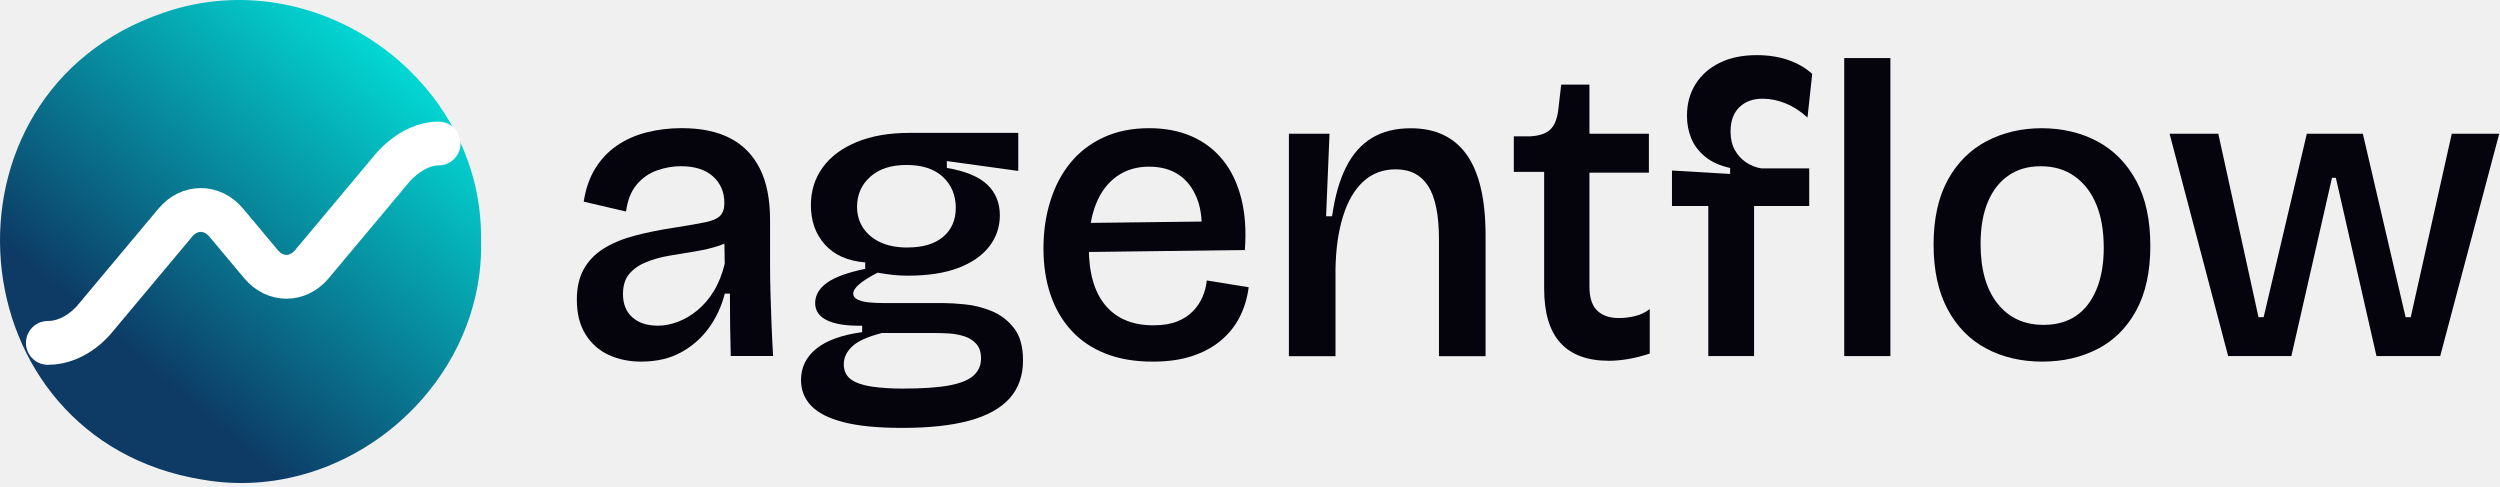
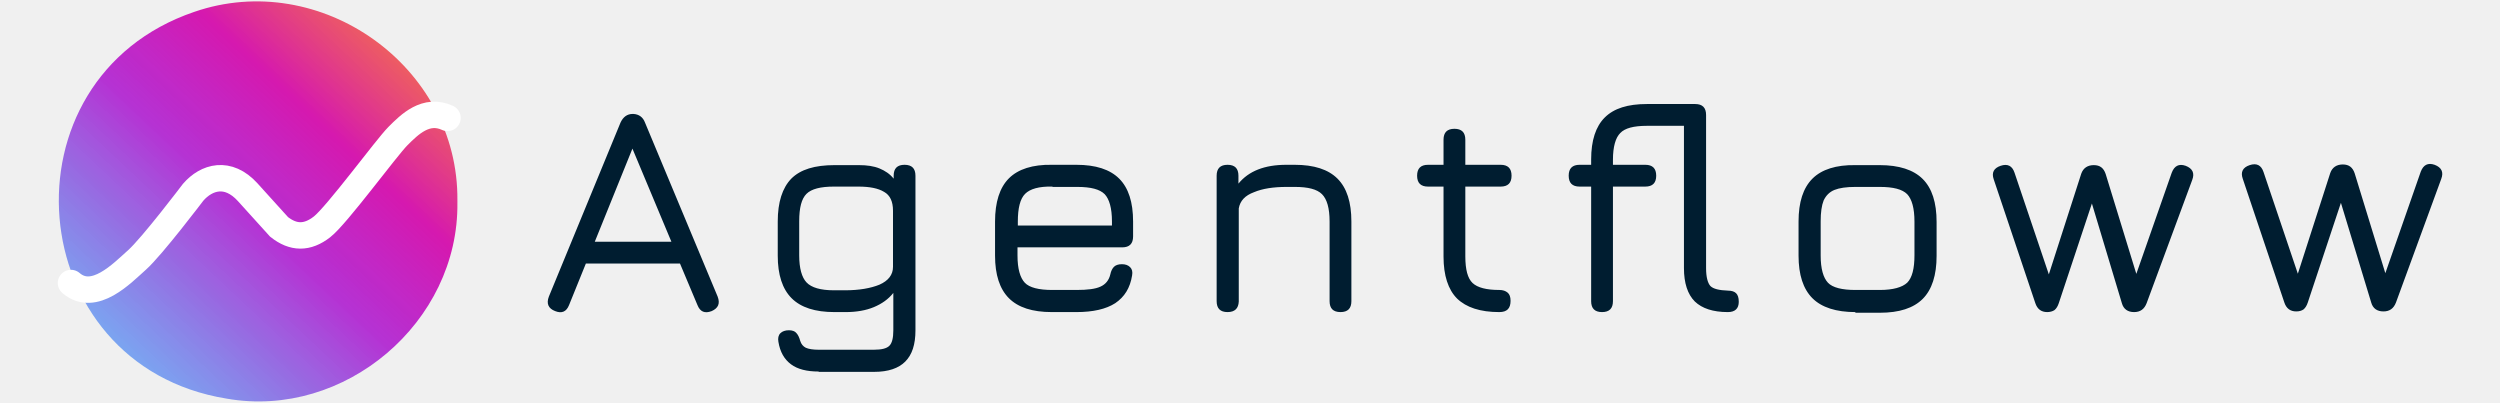
- <svg xmlns="http://www.w3.org/2000/svg" width="627" height="122" viewBox="0 0 627 122" fill="none">
-   <path d="M120.666 60.866C121.186 97.206 86.486 126.596 50.736 120.286C-11.514 110.166 -18.494 23.426 41.006 3.196C79.256 -10.054 121.126 19.626 120.656 60.276V60.866H120.666Z" fill="url(#paint0_linear_50_36)" />
-   <path d="M110 36C102.957 36 97.898 42.756 97.898 42.756L78.214 66.268C74.692 70.474 68.994 70.474 65.473 66.268L56.727 55.821C53.205 51.615 47.507 51.615 43.986 55.821L23.91 79.8C23.91 79.8 19.226 86 12 86" stroke="white" stroke-width="10.99" stroke-miterlimit="10" stroke-linecap="round" />
-   <path d="M160.862 90.697C157.862 90.697 155.142 90.147 152.712 89.037C150.282 87.927 148.332 86.217 146.872 83.887C145.402 81.567 144.672 78.647 144.672 75.147C144.672 72.147 145.242 69.607 146.392 67.537C147.532 65.467 149.182 63.747 151.322 62.387C153.462 61.027 156.072 59.937 159.152 59.117C162.222 58.297 165.692 57.597 169.552 57.027C172.692 56.527 175.142 56.097 176.902 55.737C178.652 55.377 179.882 54.847 180.602 54.127C181.312 53.417 181.672 52.337 181.672 50.907C181.672 48.187 180.722 45.977 178.832 44.257C176.942 42.537 174.242 41.687 170.732 41.687C168.732 41.687 166.732 42.047 164.732 42.757C162.732 43.477 161.032 44.667 159.642 46.347C158.252 48.027 157.372 50.257 157.012 53.047L146.392 50.577C146.892 47.357 147.852 44.587 149.282 42.267C150.712 39.947 152.512 38.027 154.702 36.527C156.882 35.027 159.362 33.917 162.152 33.207C164.942 32.497 167.872 32.137 170.942 32.137C175.802 32.137 179.862 32.977 183.112 34.657C186.362 36.337 188.852 38.877 190.562 42.267C192.282 45.667 193.132 49.967 193.132 55.187V66.227C193.132 68.657 193.172 71.177 193.242 73.787C193.312 76.397 193.402 79.007 193.512 81.617C193.622 84.227 193.742 86.787 193.892 89.287H183.272C183.202 86.787 183.142 84.247 183.112 81.677C183.072 79.107 183.062 76.427 183.062 73.637H181.772C180.982 76.787 179.662 79.637 177.802 82.217C175.942 84.787 173.602 86.847 170.782 88.387C167.952 89.927 164.652 90.687 160.862 90.687V90.697ZM164.932 81.687C166.572 81.687 168.252 81.367 169.972 80.727C171.692 80.087 173.332 79.117 174.902 77.827C176.472 76.537 177.852 74.937 179.032 72.997C180.212 71.067 181.122 68.777 181.762 66.137L181.652 59.167H184.442C183.442 60.237 182.062 61.067 180.312 61.637C178.562 62.207 176.612 62.677 174.472 63.027C172.332 63.387 170.182 63.747 168.042 64.097C165.902 64.457 163.932 64.987 162.142 65.707C160.352 66.427 158.922 67.407 157.852 68.657C156.782 69.907 156.242 71.607 156.242 73.747C156.242 76.247 157.032 78.197 158.602 79.587C160.172 80.977 162.282 81.677 164.932 81.677V81.687Z" fill="#05040D" />
-   <path d="M226.312 107.317C220.162 107.317 215.232 106.837 211.512 105.867C207.792 104.907 205.092 103.527 203.412 101.737C201.732 99.947 200.892 97.807 200.892 95.307C200.892 92.157 202.162 89.557 204.702 87.477C207.242 85.407 211.082 84.007 216.232 83.297V81.687C212.372 81.757 209.442 81.307 207.442 80.347C205.442 79.387 204.442 77.937 204.442 76.007C204.442 74.077 205.402 72.397 207.342 70.967C209.272 69.537 212.492 68.357 216.992 67.427V65.817C212.632 65.457 209.272 63.977 206.912 61.367C204.552 58.757 203.372 55.457 203.372 51.447C203.372 47.877 204.352 44.727 206.322 42.007C208.282 39.287 211.132 37.167 214.842 35.627C218.562 34.087 222.992 33.327 228.142 33.327H255.382V42.867L237.472 40.397V42.117C242.122 42.907 245.492 44.297 247.602 46.297C249.712 48.297 250.762 50.877 250.762 54.017C250.762 56.947 249.862 59.557 248.082 61.847C246.292 64.137 243.702 65.927 240.312 67.207C236.912 68.497 232.712 69.137 227.712 69.137C226.572 69.137 225.422 69.087 224.282 68.977C223.142 68.867 221.742 68.677 220.102 68.387C218.032 69.457 216.492 70.427 215.492 71.287C214.492 72.147 213.992 72.927 213.992 73.647C213.992 74.287 214.372 74.787 215.122 75.147C215.872 75.507 216.842 75.737 218.022 75.847C219.202 75.957 220.402 76.007 221.612 76.007H236.622C237.982 76.007 239.762 76.117 241.982 76.327C244.192 76.537 246.412 77.097 248.632 77.987C250.842 78.877 252.722 80.297 254.262 82.227C255.802 84.157 256.572 86.877 256.572 90.377C256.572 94.237 255.442 97.417 253.192 99.917C250.942 102.417 247.582 104.277 243.112 105.497C238.642 106.707 233.052 107.317 226.332 107.317H226.312ZM226.422 97.457C231.352 97.457 235.252 97.187 238.112 96.657C240.972 96.117 243.012 95.277 244.222 94.137C245.432 92.997 246.042 91.597 246.042 89.957C246.042 88.317 245.652 87.157 244.862 86.257C244.072 85.367 243.052 84.717 241.802 84.327C240.552 83.937 239.262 83.707 237.942 83.627C236.622 83.557 235.462 83.517 234.462 83.517H221.162C217.582 84.447 215.102 85.577 213.712 86.897C212.322 88.217 211.622 89.697 211.622 91.347C211.622 92.997 212.242 94.347 213.502 95.207C214.752 96.067 216.502 96.657 218.752 96.977C221.002 97.297 223.562 97.457 226.422 97.457ZM227.602 62.067C231.462 62.067 234.442 61.177 236.552 59.387C238.662 57.597 239.712 55.167 239.712 52.097C239.712 49.027 238.642 46.377 236.492 44.377C234.352 42.377 231.312 41.377 227.382 41.377C223.452 41.377 220.482 42.357 218.272 44.327C216.052 46.297 214.952 48.817 214.952 51.887C214.952 53.887 215.472 55.657 216.502 57.197C217.542 58.737 218.982 59.927 220.842 60.787C222.702 61.647 224.952 62.077 227.602 62.077V62.067Z" fill="#05040D" />
-   <path d="M289.152 90.697C284.572 90.697 280.592 90.016 277.192 88.656C273.792 87.296 270.952 85.367 268.672 82.867C266.382 80.367 264.652 77.376 263.472 73.916C262.292 70.447 261.702 66.576 261.702 62.286C261.702 57.996 262.272 54.117 263.422 50.437C264.562 46.757 266.242 43.556 268.462 40.837C270.672 38.117 273.452 35.996 276.772 34.456C280.092 32.916 283.902 32.147 288.192 32.147C292.192 32.147 295.752 32.827 298.862 34.187C301.972 35.547 304.582 37.526 306.692 40.136C308.802 42.746 310.342 45.947 311.302 49.736C312.272 53.526 312.572 57.846 312.212 62.706L269.102 63.246V55.956L304.592 55.526L301.272 59.816C301.632 55.886 301.292 52.577 300.252 49.897C299.212 47.217 297.682 45.197 295.642 43.837C293.602 42.477 291.122 41.797 288.192 41.797C285.042 41.797 282.332 42.617 280.042 44.267C277.752 45.916 276.022 48.236 274.842 51.236C273.662 54.236 273.072 57.846 273.072 62.066C273.072 68.427 274.462 73.276 277.252 76.597C280.042 79.916 284.042 81.587 289.262 81.587C291.622 81.587 293.602 81.266 295.212 80.626C296.822 79.987 298.142 79.126 299.182 78.056C300.222 76.987 301.022 75.787 301.592 74.466C302.162 73.147 302.522 71.766 302.662 70.337L313.172 72.046C312.812 74.766 312.062 77.246 310.922 79.496C309.782 81.746 308.202 83.716 306.202 85.397C304.202 87.076 301.782 88.386 298.962 89.306C296.142 90.237 292.872 90.697 289.152 90.697Z" fill="#05040D" />
-   <path d="M323.252 89.307V33.547H333.442L332.582 54.247H334.082C334.792 49.247 335.972 45.117 337.622 41.867C339.262 38.617 341.432 36.187 344.112 34.577C346.792 32.967 350.022 32.167 353.812 32.167C360.032 32.167 364.712 34.387 367.862 38.817C371.002 43.247 372.582 50.007 372.582 59.087V89.327H360.892V60.057C360.892 53.977 360.002 49.527 358.212 46.707C356.422 43.887 353.712 42.467 350.062 42.467C346.842 42.467 344.132 43.487 341.912 45.527C339.692 47.567 338.002 50.477 336.822 54.267C335.642 58.057 335.012 62.527 334.942 67.667V89.327H323.252V89.307Z" fill="#05040D" />
-   <path d="M403.562 90.487C398.132 90.487 394.052 88.987 391.342 85.987C388.622 82.987 387.272 78.447 387.272 72.367V43.097H379.662V34.197H383.732C386.092 34.057 387.792 33.487 388.822 32.477C389.862 31.477 390.522 29.867 390.802 27.647L391.552 21.217H398.632V33.547H413.542V43.307H398.632V71.827C398.632 74.617 399.272 76.637 400.562 77.887C401.852 79.137 403.672 79.767 406.032 79.767C407.322 79.767 408.642 79.607 410.002 79.287C411.362 78.967 412.612 78.377 413.752 77.517V88.667C411.822 89.307 410.002 89.777 408.282 90.057C406.572 90.337 404.992 90.487 403.562 90.487Z" fill="#05040D" />
-   <path d="M428.442 89.307V51.667H419.332V42.767L433.912 43.627V42.127C431.342 41.557 429.252 40.607 427.642 39.287C426.032 37.967 424.872 36.427 424.162 34.677C423.442 32.927 423.092 31.047 423.092 29.047C423.092 26.047 423.802 23.397 425.232 21.117C426.662 18.827 428.682 17.037 431.292 15.757C433.902 14.467 436.992 13.827 440.572 13.827C443.502 13.827 446.152 14.237 448.502 15.057C450.862 15.877 452.862 17.037 454.502 18.537L453.322 29.477C451.602 27.907 449.782 26.727 447.852 25.937C445.922 25.147 443.992 24.757 442.062 24.757C439.632 24.757 437.682 25.467 436.222 26.897C434.752 28.327 434.022 30.367 434.022 33.007C434.022 34.797 434.382 36.327 435.092 37.617C435.802 38.907 436.752 39.937 437.932 40.727C439.112 41.517 440.382 42.017 441.742 42.227H453.752V51.667H439.922V89.307H428.452H428.442Z" fill="#05040D" />
-   <path d="M462.532 89.306V14.566H474.112V89.306H462.532Z" fill="#05040D" />
-   <path d="M512.291 90.697C506.931 90.697 502.191 89.587 498.081 87.377C493.971 85.167 490.751 81.877 488.431 77.507C486.111 73.147 484.941 67.747 484.941 61.317C484.941 54.887 486.141 49.397 488.531 45.077C490.921 40.757 494.181 37.517 498.291 35.377C502.401 33.237 506.991 32.157 512.071 32.157C517.151 32.157 521.951 33.267 526.061 35.477C530.171 37.697 533.411 40.977 535.761 45.337C538.121 49.697 539.301 55.127 539.301 61.637C539.301 68.147 538.121 73.557 535.761 77.877C533.401 82.207 530.171 85.417 526.061 87.527C521.951 89.637 517.361 90.687 512.281 90.687L512.291 90.697ZM512.501 81.477C515.721 81.477 518.431 80.727 520.651 79.227C522.861 77.727 524.581 75.507 525.801 72.577C527.011 69.647 527.621 66.177 527.621 62.177C527.621 57.887 526.991 54.247 525.741 51.237C524.491 48.237 522.681 45.897 520.321 44.217C517.961 42.537 515.141 41.697 511.851 41.697C508.561 41.697 506.011 42.467 503.751 44.007C501.501 45.547 499.761 47.757 498.551 50.657C497.331 53.557 496.731 57.077 496.731 61.217C496.731 67.577 498.141 72.547 500.971 76.117C503.791 79.697 507.641 81.477 512.501 81.477Z" fill="#05040D" />
-   <path d="M558.822 89.307L544.132 33.547H556.352L566.432 79.547H567.722L578.552 33.547H592.602L603.322 79.547H604.612L614.902 33.547H626.802L612.002 89.307H596.022L585.832 44.597H584.862L574.672 89.307H558.802H558.822Z" fill="#05040D" />
-   <defs>
-     <linearGradient id="paint0_linear_50_36" x1="56.065" y1="108.5" x2="228.565" y2="-92" gradientUnits="userSpaceOnUse">
-       <stop stop-color="#0D3B66" />
-       <stop offset="0.47" stop-color="#00FFEF" />
-       <stop offset="1" stop-color="#012A4A" />
+ <svg xmlns="http://www.w3.org/2000/svg" version="1.1" id="Layer_1" x="0px" y="0px" viewBox="0 0 757 122" style="enable-background:new 0 0 757 122;" xml:space="preserve">
+   <style type="text/css">
+ 	.st0{fill:url(#SVGID_1_);}
+ 	.st1{fill:none;stroke:#FFFFFF;stroke-width:8;stroke-linecap:round;}
+ 	.st2{fill:#001D30;}
+ </style>
+   <g>
+     <linearGradient id="SVGID_1_" gradientUnits="userSpaceOnUse" x1="134.494" y1="121.066" x2="26.495" y2="6.066" gradientTransform="matrix(1 0 0 -1 0 121.68)">
+       <stop offset="0" style="stop-color:#FF6F00;stop-opacity:0.8" />
+       <stop offset="0.332" style="stop-color:#D301A8;stop-opacity:0.9" />
+       <stop offset="0.553" style="stop-color:#A702CC;stop-opacity:0.8" />
+       <stop offset="1" style="stop-color:#36A9FA;stop-opacity:0.7" />
    </linearGradient>
-   </defs>
+     <path class="st0" d="M138.5,61.3c0.5,36.3-34.2,65.7-69.9,59.4C6.3,110.6-0.7,23.9,58.8,3.6c38.2-13.2,80.1,16.4,79.7,57.1   L138.5,61.3L138.5,61.3z" />
+     <g>
+       <path class="st1" d="M21.5,85.7c7,6,15.5-3,20-7c4.5-4,17-20.5,17-20.5c4-4.6,10.5-6.6,16.5,0l9.5,10.5c4.3,3.4,8.5,3.5,13,0    c4.5-3.5,19.5-24,23-27.5c3.5-3.5,8.5-8.5,15-5.5" />
+     </g>
+     <path class="st2" d="M168.1,94.2c-2.1-0.8-2.7-2.3-1.9-4.4l21.7-52.7c0.8-1.7,2-2.6,3.7-2.6h0.2c1.7,0.1,2.9,1,3.5,2.6l22,52.7   c0.8,2.1,0.2,3.5-1.8,4.4c-2.1,0.8-3.5,0.2-4.3-1.8l-5.3-12.6h-28.5l-5.1,12.6C171.5,94.4,170.1,95,168.1,94.2z M180.1,73.2h23.2   L191.5,45L180.1,73.2z M247.9,112.5c-3.6,0-6.4-0.7-8.4-2.2c-2-1.5-3.3-3.7-3.8-6.8c-0.2-1.1,0-2,0.6-2.6c0.6-0.6,1.5-0.9,2.6-0.9   c1,0,1.8,0.3,2.2,0.8c0.5,0.5,0.9,1.3,1.2,2.4c0.3,1,0.9,1.7,1.7,2.1c0.9,0.4,2.2,0.6,3.9,0.6h16.7c2.4,0,3.9-0.4,4.7-1.2   c0.8-0.8,1.2-2.3,1.2-4.7V88.7c-1.5,1.9-3.5,3.3-5.9,4.3c-2.4,1-5.3,1.5-8.5,1.5h-3.4c-5.9,0-10.2-1.4-13-4.2   c-2.8-2.8-4.2-7.1-4.2-12.9V67.1c0-5.9,1.4-10.2,4.1-13c2.8-2.8,7.1-4.1,13.1-4.1h7.4c2.4,0,4.5,0.3,6.2,1c1.7,0.7,3.2,1.7,4.3,3.1   v-0.9c0-2.2,1.1-3.3,3.3-3.3c2.2,0,3.3,1.1,3.3,3.3V100c0,4.3-1,7.4-3.1,9.5c-2,2-5.1,3.1-9.4,3.1H247.9z M252.5,87.9h3.4   c4.2,0,7.7-0.6,10.4-1.7c2.7-1.2,4.1-3,4.1-5.4v-17c0-2.8-0.9-4.7-2.7-5.7c-1.8-1.1-4.4-1.6-7.8-1.6h-7.4c-4,0-6.8,0.7-8.3,2.2   c-1.5,1.5-2.2,4.2-2.2,8.3v10.3c0,4,0.8,6.7,2.2,8.2C245.7,87.1,248.5,87.9,252.5,87.9z M308.1,74.9v2.5c0,4,0.8,6.7,2.2,8.2   s4.3,2.2,8.3,2.2h7.4c3.3,0,5.7-0.3,7.2-1c1.6-0.7,2.6-2,3-3.7c0.2-1,0.6-1.8,1.1-2.3c0.5-0.5,1.3-0.8,2.4-0.8   c1.1,0,1.9,0.3,2.5,0.9c0.6,0.6,0.8,1.4,0.6,2.5c-0.6,3.8-2.3,6.5-5.1,8.4c-2.8,1.8-6.7,2.7-11.8,2.7h-7.4c-5.9,0-10.2-1.4-13-4.2   c-2.8-2.8-4.2-7.1-4.2-12.9V67.1c0-5.9,1.4-10.3,4.2-13.1c2.8-2.8,7.2-4.2,13-4.1h7.4c5.9,0,10.2,1.4,13,4.2   c2.8,2.8,4.2,7.1,4.2,13v4.5c0,2.2-1.1,3.3-3.3,3.3H308.1z M318.7,56.5c-4.1-0.1-6.8,0.7-8.3,2.2s-2.2,4.3-2.2,8.4v1.2h28.5v-1.2   c0-4.1-0.8-6.8-2.2-8.3c-1.5-1.5-4.2-2.2-8.3-2.2H318.7z M371.7,94.5c-2.2,0-3.3-1.1-3.3-3.3v-38c0-2.2,1.1-3.3,3.3-3.3   c2.2,0,3.3,1.1,3.3,3.3v2.4c3.1-3.8,7.9-5.7,14.5-5.7h2.5c5.9,0,10.2,1.4,13,4.2c2.8,2.8,4.2,7.1,4.2,13v24.1   c0,2.2-1.1,3.3-3.3,3.3c-2.2,0-3.3-1.1-3.3-3.3V67.1c0-4.1-0.8-6.8-2.3-8.3c-1.5-1.5-4.2-2.2-8.2-2.2h-2.5c-4,0-7.3,0.5-9.9,1.6   c-2.7,1-4.2,2.6-4.6,4.9v28.2C375,93.4,373.9,94.5,371.7,94.5z M454,94.5c-5.8,0-10-1.4-12.8-4.1c-2.7-2.7-4.1-7-4.1-12.7V56.5   h-4.7c-2.2,0-3.3-1.1-3.3-3.3c0-2.2,1.1-3.3,3.3-3.3h4.7v-7.6c0-2.2,1.1-3.3,3.3-3.3c2.2,0,3.3,1.1,3.3,3.3v7.6h10.7   c2.2,0,3.3,1.1,3.3,3.3c0,2.2-1.1,3.3-3.3,3.3h-10.7v21.1c0,4,0.7,6.7,2.2,8.1c1.5,1.4,4.2,2.1,8.1,2.1c1.1,0,1.9,0.3,2.5,0.8   c0.6,0.5,0.9,1.3,0.9,2.5C457.4,93.4,456.3,94.5,454,94.5z M523.2,94.5c-4.5,0-7.8-1.1-10-3.2c-2.2-2.2-3.3-5.6-3.3-10.1V38.1   h-11.2c-4,0-6.7,0.7-8.1,2.2c-1.4,1.4-2.2,4.1-2.2,8.1v42.8c0,2.2-1.1,3.3-3.3,3.3c-2.2,0-3.3-1.1-3.3-3.3V48.3   c0-5.8,1.4-10,4.1-12.7c2.8-2.8,7-4.1,12.8-4.1h14.6c2.2,0,3.3,1.1,3.3,3.3v46.4c0,2.7,0.5,4.5,1.3,5.4c0.9,0.9,2.7,1.3,5.3,1.4   c1.2,0,2,0.3,2.5,0.8c0.5,0.5,0.8,1.3,0.8,2.6C526.5,93.4,525.4,94.5,523.2,94.5z M478.3,56.5c-2.2,0-3.3-1.1-3.3-3.3   c0-2.2,1.1-3.3,3.3-3.3h19.9c2.2,0,3.3,1.1,3.3,3.3c0,2.2-1.1,3.3-3.3,3.3H478.3z M561.8,94.5c-5.8,0-10.2-1.4-13-4.2   c-2.8-2.8-4.2-7.1-4.2-12.9V67.1c0-5.9,1.4-10.2,4.2-13c2.8-2.8,7.2-4.2,13-4.1h7.4c5.8,0,10.2,1.4,13,4.2c2.8,2.8,4.2,7.1,4.2,13   v10.3c0,5.8-1.4,10.2-4.2,13c-2.8,2.8-7.1,4.2-13,4.2H561.8z M551.3,77.4c0,4,0.8,6.7,2.2,8.2s4.3,2.2,8.3,2.2h7.4   c4,0,6.8-0.8,8.3-2.2c1.5-1.5,2.2-4.3,2.2-8.3V67.1c0-4.1-0.8-6.8-2.2-8.3c-1.5-1.5-4.2-2.2-8.3-2.2h-7.4c-2.7,0-4.8,0.3-6.3,0.9   c-1.5,0.6-2.6,1.7-3.3,3.2c-0.6,1.5-0.9,3.6-0.9,6.3V77.4z M619.9,94.5c-1.8,0-3-0.9-3.6-2.7l-12.6-37.5c-0.7-2,0-3.4,2.1-4.1   c2.1-0.7,3.5,0,4.2,2.1l10.9,32.3h-1l10.3-32c0.6-1.7,1.9-2.6,3.8-2.6c1.9,0,3,0.9,3.6,2.7l9.7,31.6h-0.9l11.2-32   c0.8-2.1,2.2-2.8,4.2-2.1c2.1,0.8,2.8,2.2,2,4.3L650,91.8c-0.7,1.8-1.9,2.7-3.8,2.7c-1.9,0-3.2-0.9-3.7-2.7L633,60.2h0.9   l-10.5,31.6c-0.3,0.9-0.7,1.6-1.3,2.1C621.5,94.3,620.7,94.5,619.9,94.5z" />
+     <path class="st2" d="M695.3,94.3c-1.8,0-3-0.9-3.6-2.7l-12.6-37.5c-0.7-2,0-3.4,2.1-4.1c2.1-0.7,3.5,0,4.2,2.1l10.9,32.3h-1   l10.3-32c0.6-1.7,1.9-2.6,3.8-2.6c1.9,0,3,0.9,3.6,2.7l9.7,31.6h-0.9L733,52c0.8-2.1,2.2-2.8,4.2-2.1c2.1,0.8,2.8,2.2,2,4.3   l-13.7,37.4c-0.7,1.8-1.9,2.7-3.8,2.7c-1.9,0-3.2-0.9-3.7-2.7L708.4,60h0.9l-10.5,31.6c-0.3,0.9-0.7,1.6-1.3,2.1   C696.9,94.1,696.2,94.3,695.3,94.3z" />
+   </g>
</svg>
